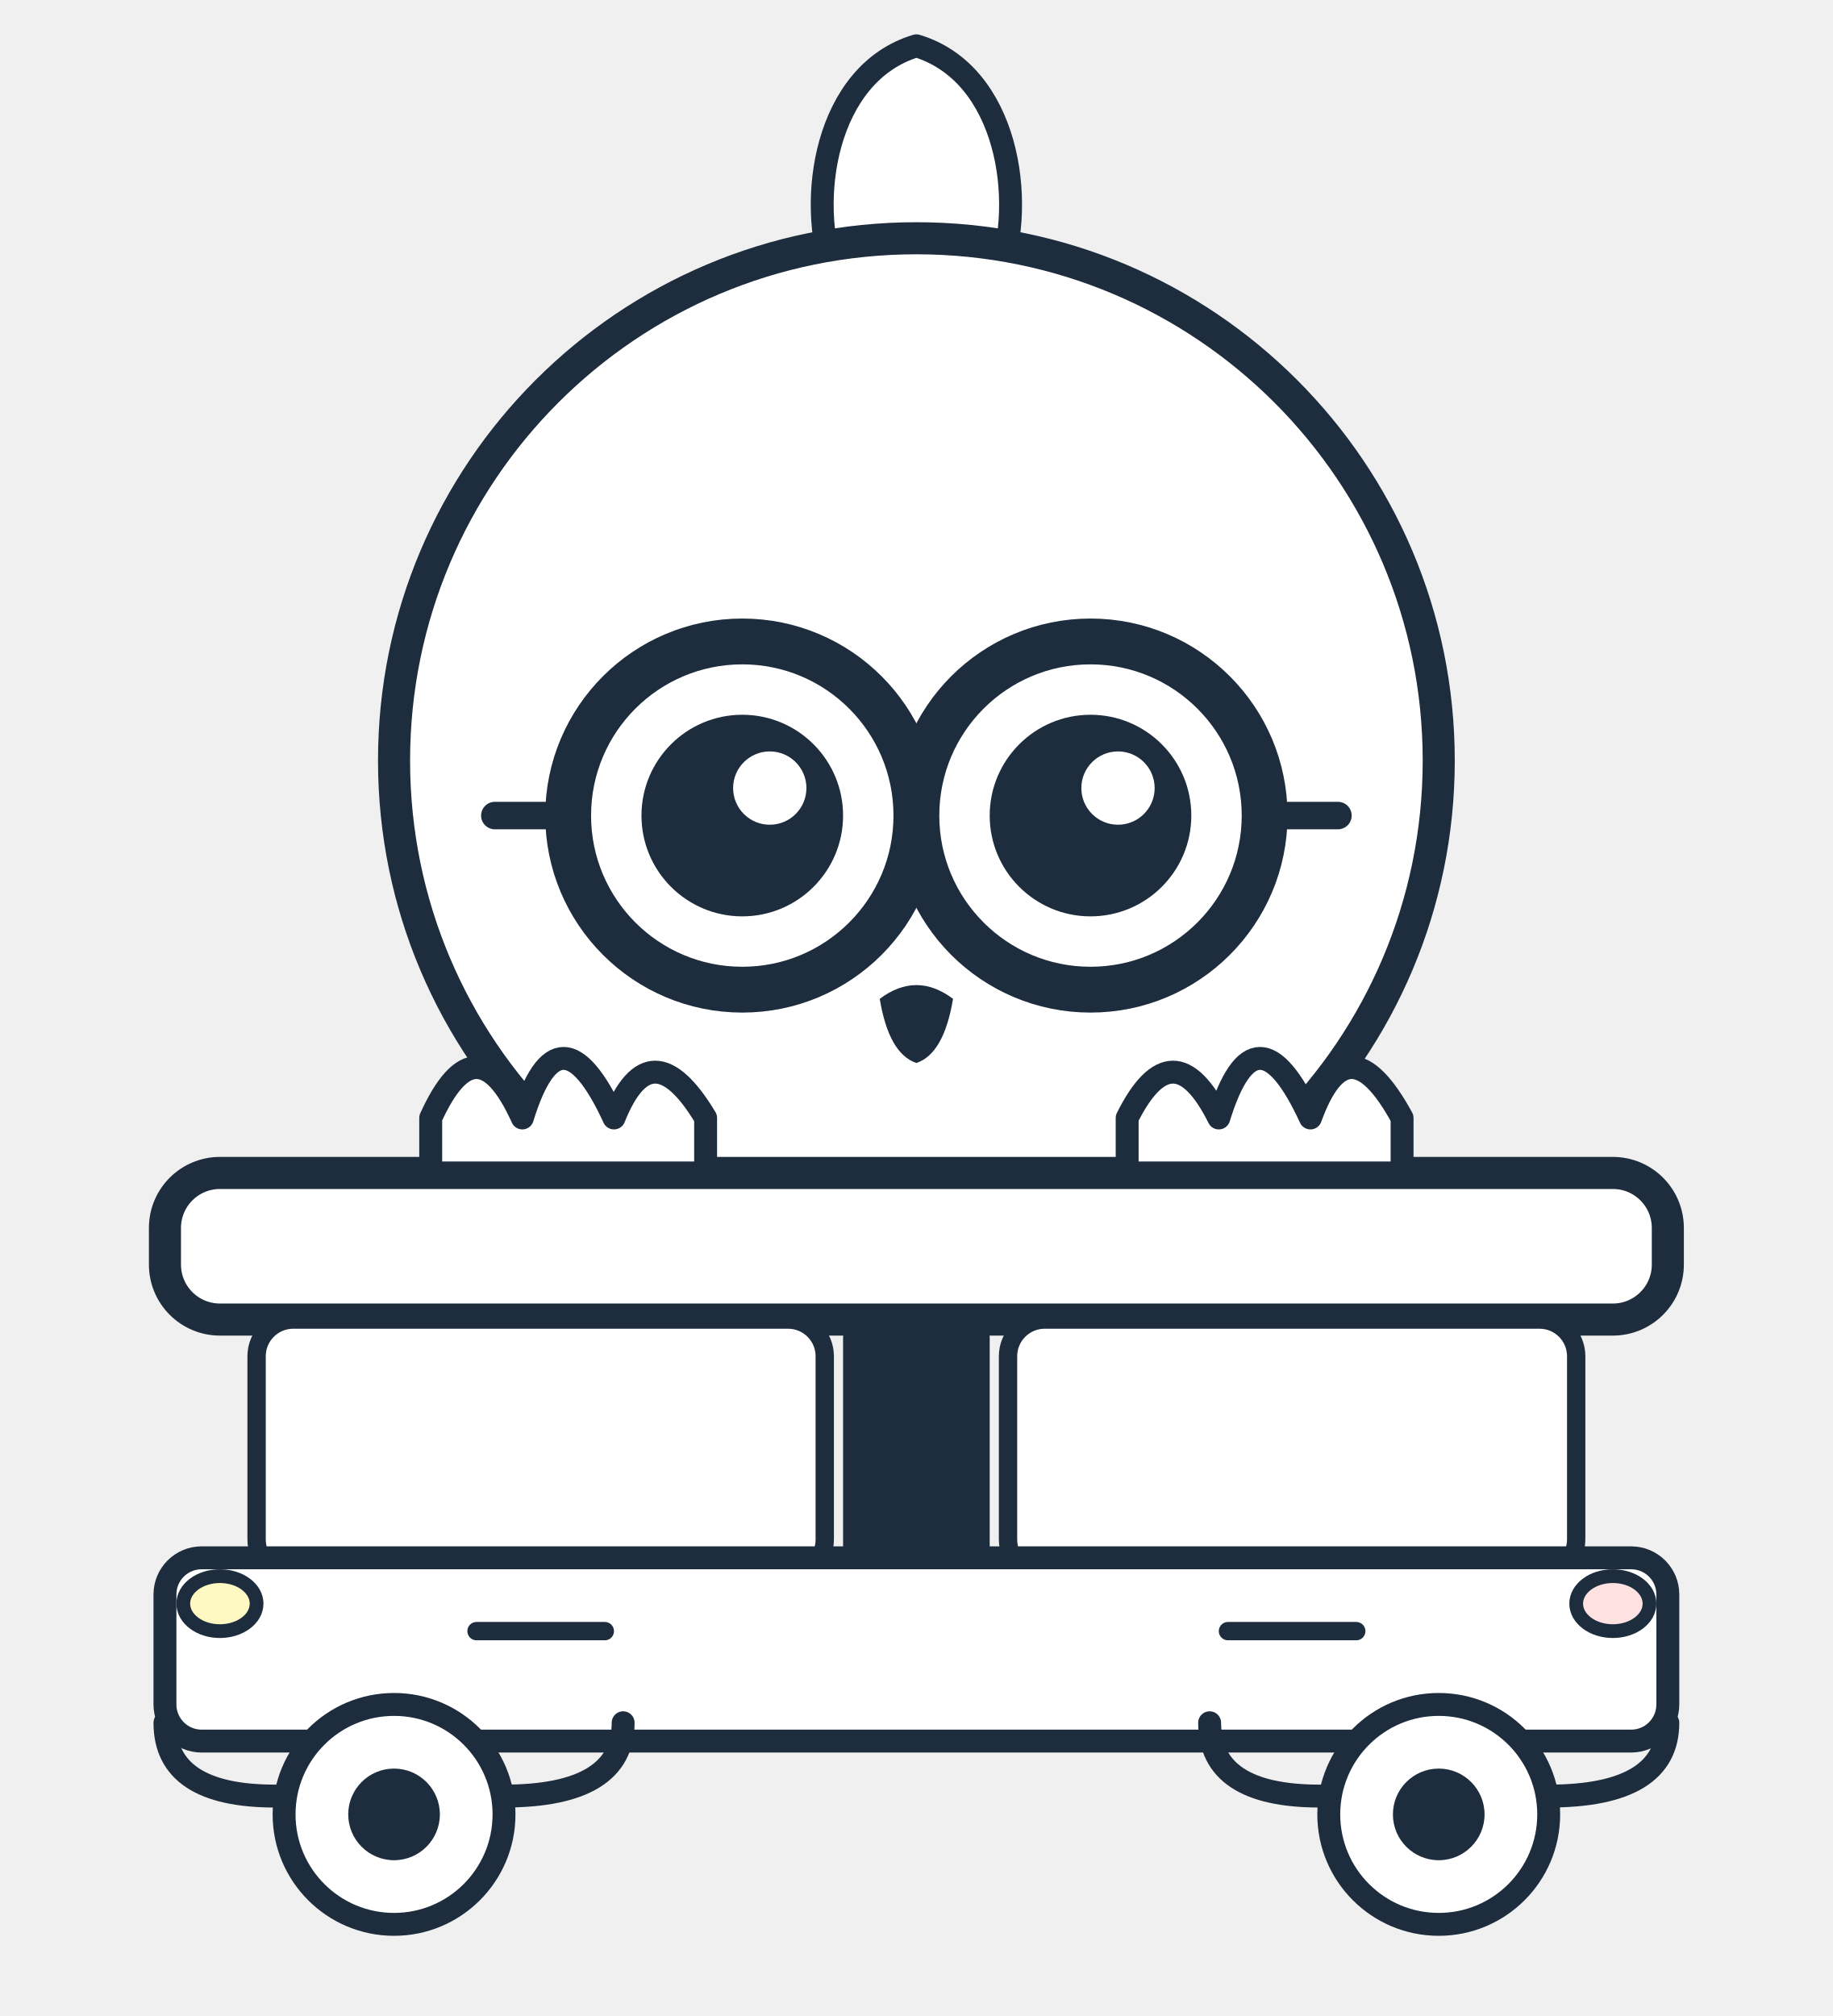
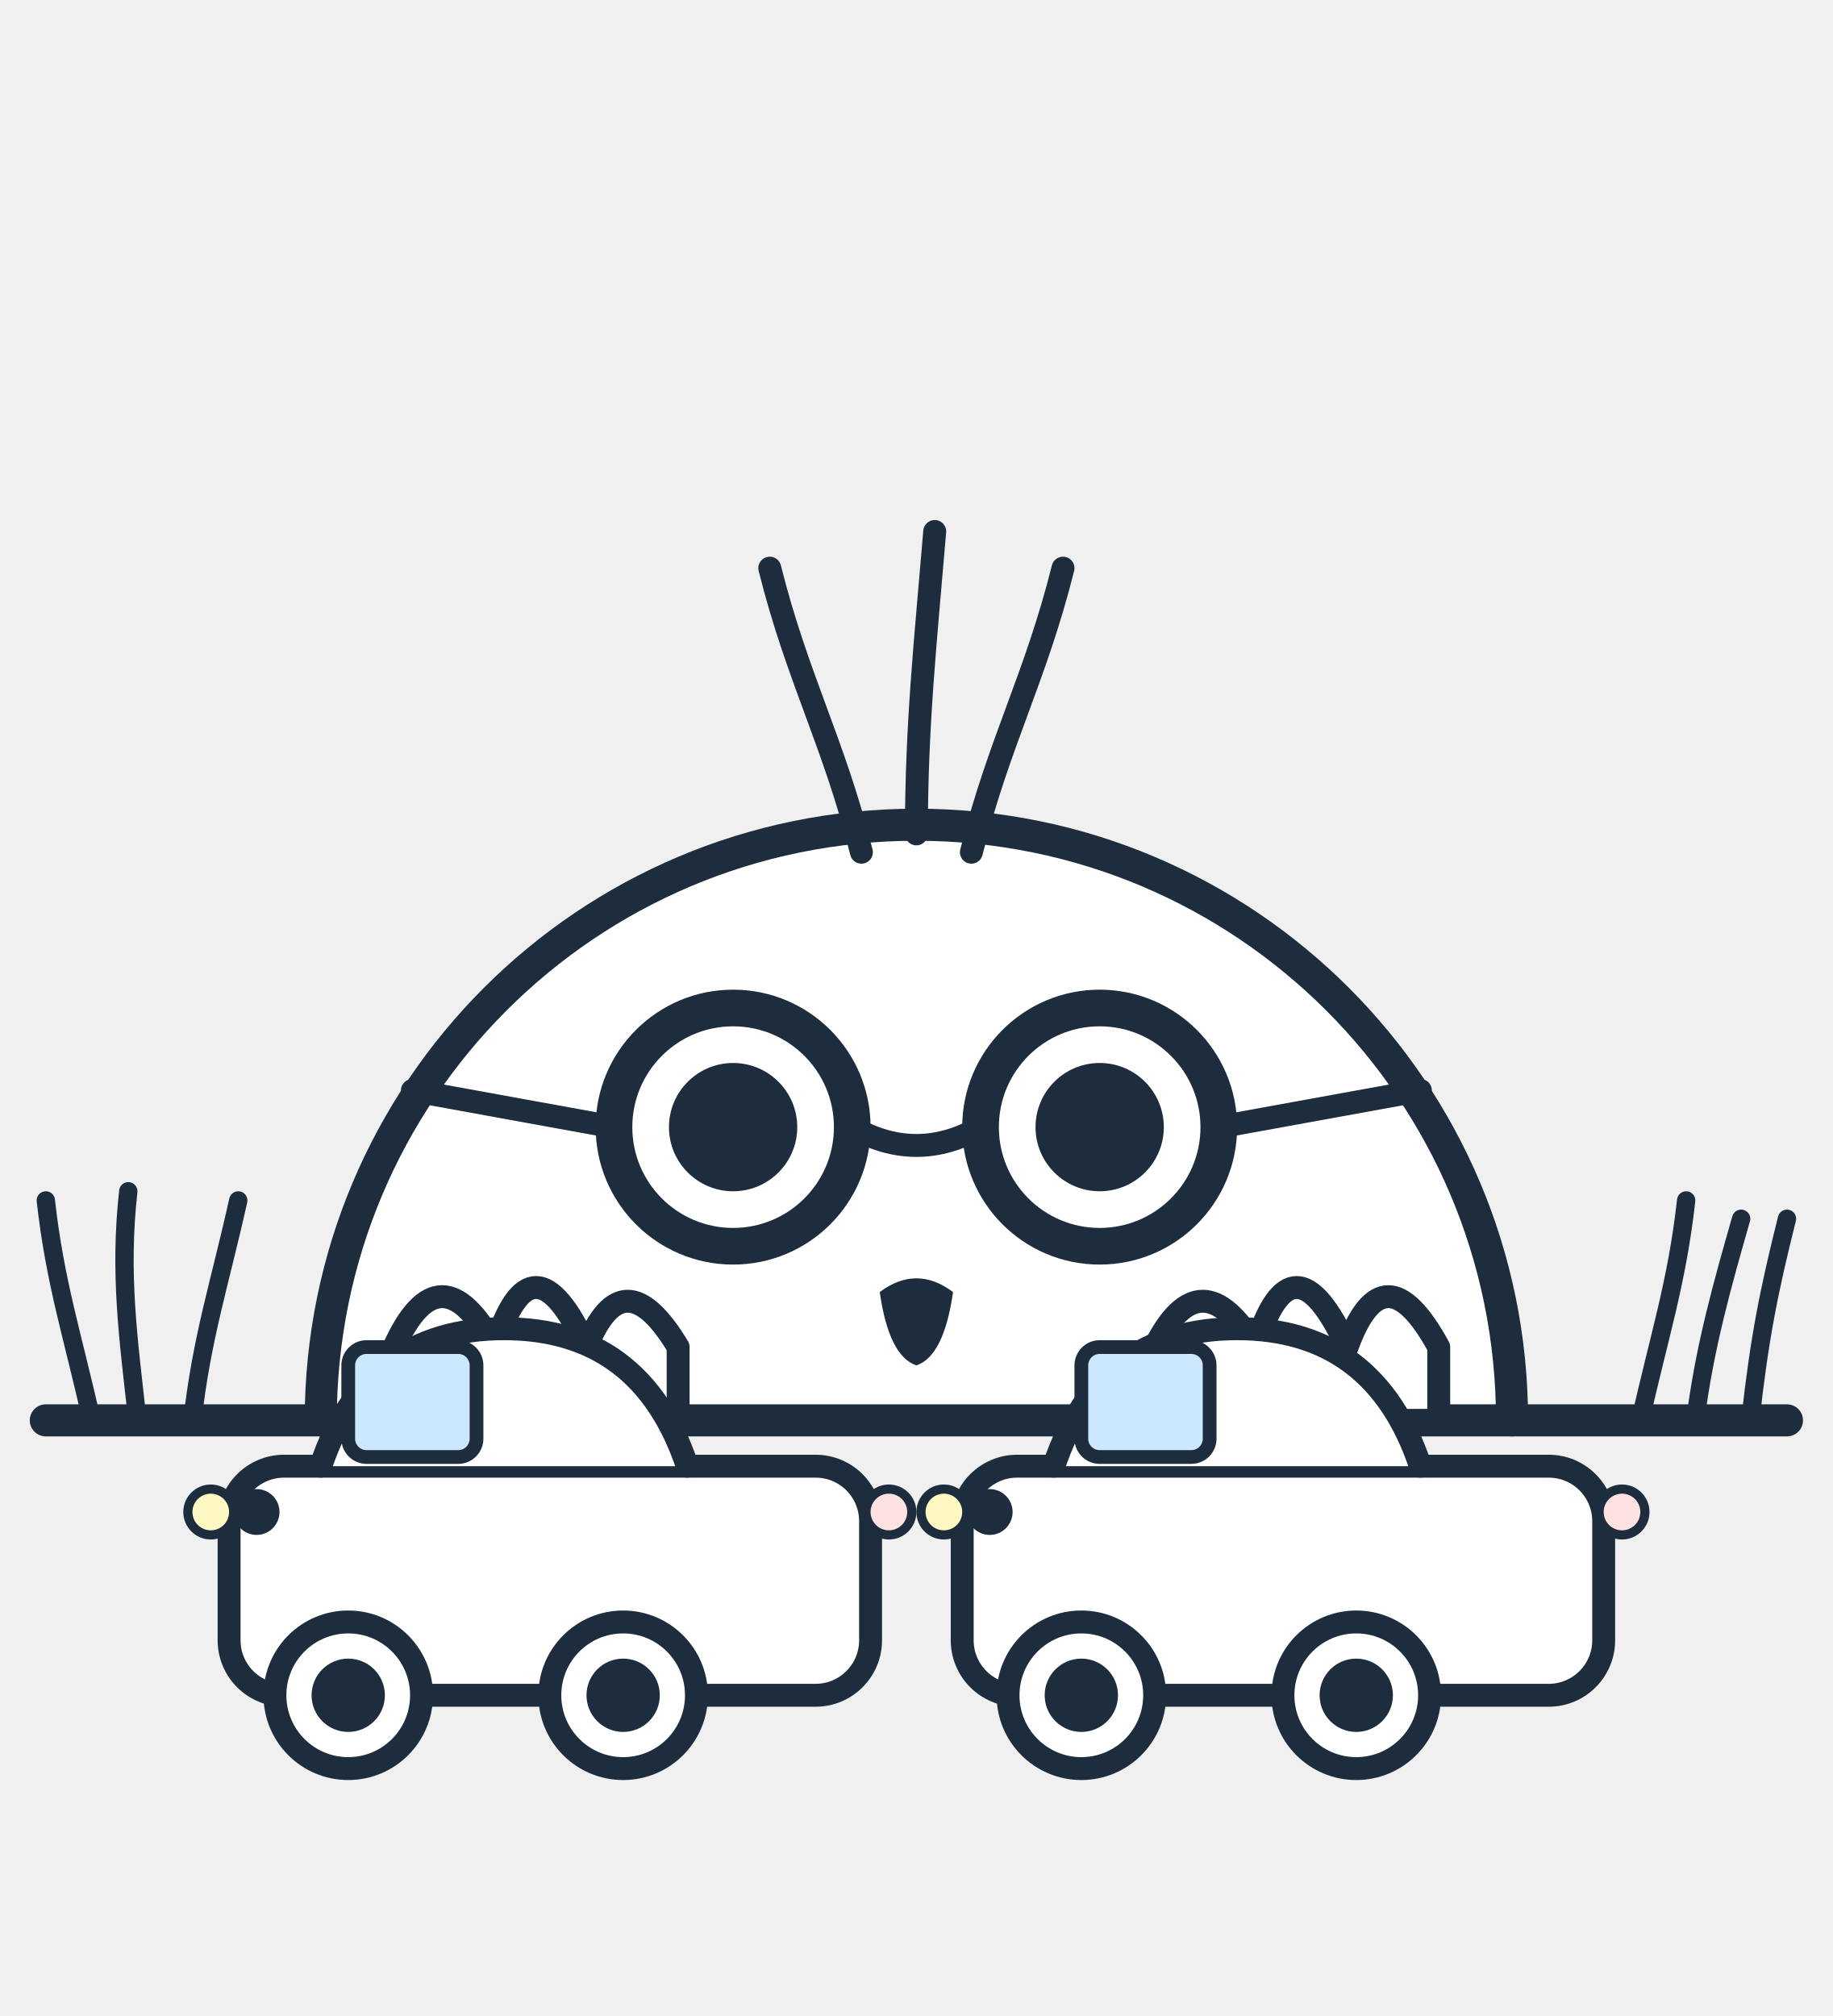
<svg xmlns="http://www.w3.org/2000/svg" viewBox="0 0 200 220" role="img" aria-label="RentACarMole mascot">
  <g id="mole-base" fill="white" stroke="#1e2d3d" stroke-linecap="round" stroke-linejoin="round">
-     <path d="M91,30 C88,22 90,8 100,5 C110,8 112,22 109,30 C107,34 93,34 91,30 Z" stroke-width="2.5" />
-     <circle cx="100" cy="83" r="57" stroke-width="3.5" />
-     <circle cx="81" cy="89" r="19" stroke-width="5" />
-     <circle cx="119" cy="89" r="19" stroke-width="5" />
-     <line x1="100" y1="87" x2="100" y2="92" stroke-width="3.5" />
-     <line x1="62" y1="89" x2="54" y2="89" stroke-width="3" />
-     <line x1="138" y1="89" x2="146" y2="89" stroke-width="3" />
-     <circle cx="81" cy="89" r="11" fill="#1e2d3d" stroke="none" />
-     <circle cx="84" cy="86" r="4" fill="white" stroke="none" />
-     <circle cx="119" cy="89" r="11" fill="#1e2d3d" stroke="none" />
-     <circle cx="122" cy="86" r="4" fill="white" stroke="none" />
-     <path d="M96,109 Q100,106 104,109 Q103,115 100,116 Q97,115 96,109 Z" fill="#1e2d3d" stroke="none" />
-     <rect x="18" y="128" width="164" height="16" rx="6" stroke-width="3.5" />
-     <path d="M47,128 L47,122 Q52,111 57,122 Q61,109 67,122 Q71,112 77,122 L77,128 Z" stroke-width="2.5" />
-     <path d="M123,128 L123,122 Q128,112 133,122 Q137,109 143,122 Q147,111 153,122 L153,128 Z" stroke-width="2.5" />
+     <path d="M35,155 A65,65 0 0 1 165,155" fill="white" stroke-width="3.5" />
+     <path d="M94,93 C91,81 87,74 84,62" fill="none" stroke-width="2.5" />
+     <path d="M100,91 C100,79 101,70 102,58" fill="none" stroke-width="2.5" />
+     <path d="M106,93 C109,81 113,74 116,62" fill="none" stroke-width="2.5" />
+     <circle cx="80" cy="123" r="13" stroke-width="4" />
+     <circle cx="120" cy="123" r="13" stroke-width="4" />
+     <path d="M93,123 Q100,127 107,123" fill="none" stroke-width="2.5" />
+     <line x1="67" y1="123" x2="45" y2="119" stroke-width="2.5" />
+     <line x1="133" y1="123" x2="155" y2="119" stroke-width="2.5" />
+     <circle cx="80" cy="123" r="7" fill="#1e2d3d" stroke="none" />
+     <circle cx="120" cy="123" r="7" fill="#1e2d3d" stroke="none" />
+     <path d="M96,141 Q100,138 104,141 Q103,148 100,149 Q97,148 96,141 Z" fill="#1e2d3d" stroke="none" />
+     <line x1="5" y1="155" x2="195" y2="155" stroke-width="3.5" />
+     <path d="M10,155 C8,146 6,140 5,131" fill="none" stroke-width="2" />
+     <path d="M15,155 C14,146 13,139 14,130" fill="none" stroke-width="2" />
+     <path d="M21,155 C22,146 24,140 26,131" fill="none" stroke-width="2" />
+     <path d="M179,155 C181,146 183,140 184,131" fill="none" stroke-width="2" />
+     <path d="M185,155 C186,147 188,140 190,133" fill="none" stroke-width="2" />
+     <path d="M191,155 C192,146 193,141 195,133" fill="none" stroke-width="2" />
+     <path d="M43,155 L43,147 Q48,136 54,147 Q58,134 64,147 Q68,137 74,147 L74,155 Z" stroke-width="2.5" />
+     <path d="M126,155 L126,147 Q131,137 137,147 Q141,134 147,147 Q151,136 157,147 L157,155 Z" stroke-width="2.5" />
  </g>
  <g id="prop" fill="white" stroke="#1e2d3d" stroke-linecap="round" stroke-linejoin="round">
-     <rect x="28" y="144" width="62" height="28" rx="4" stroke-width="2" />
-     <rect x="110" y="144" width="62" height="28" rx="4" stroke-width="2" />
-     <rect x="92" y="144" width="16" height="28" fill="#1e2d3d" stroke="none" rx="2" />
-     <rect x="18" y="170" width="164" height="20" rx="4" stroke-width="2.5" />
-     <line x1="52" y1="178" x2="66" y2="178" stroke-width="2" />
-     <line x1="134" y1="178" x2="148" y2="178" stroke-width="2" />
-     <path d="M18,188 Q18,196 30,196 L55,196 Q68,196 68,188" stroke-width="2.5" fill="none" />
-     <path d="M132,188 Q132,196 144,196 L169,196 Q182,196 182,188" stroke-width="2.5" fill="none" />
-     <circle cx="43" cy="198" r="12" stroke-width="2.5" />
-     <circle cx="43" cy="198" r="5" fill="#1e2d3d" stroke="none" />
-     <circle cx="157" cy="198" r="12" stroke-width="2.5" />
-     <circle cx="157" cy="198" r="5" fill="#1e2d3d" stroke="none" />
-     <ellipse cx="24" cy="175" rx="4" ry="3" fill="#fef9c3" stroke-width="1.5" />
-     <ellipse cx="176" cy="175" rx="4" ry="3" fill="#fee2e2" stroke-width="1.5" />
+     <rect x="25" y="160" width="70" height="25" rx="6" stroke-width="2.5" />
+     <path d="M35,160 Q40,145 55,145 Q70,145 75,160" fill="white" stroke-width="2.5" />
+     <rect x="38" y="147" width="14" height="12" rx="2" fill="#cce8ff" stroke-width="1.5" />
+     <circle cx="28" cy="165" r="2.5" fill="#1e2d3d" stroke="none" />
+     <circle cx="38" cy="185" r="8" stroke-width="2.5" />
+     <circle cx="38" cy="185" r="4" fill="#1e2d3d" stroke="none" />
+     <circle cx="68" cy="185" r="8" stroke-width="2.5" />
+     <circle cx="68" cy="185" r="4" fill="#1e2d3d" stroke="none" />
+     <circle cx="23" cy="165" r="2.5" fill="#fef9c3" stroke-width="1" />
+     <circle cx="97" cy="165" r="2.5" fill="#fee2e2" stroke-width="1" />
+     <rect x="105" y="160" width="70" height="25" rx="6" stroke-width="2.5" />
+     <path d="M115,160 Q120,145 135,145 Q150,145 155,160" fill="white" stroke-width="2.5" />
+     <rect x="118" y="147" width="14" height="12" rx="2" fill="#cce8ff" stroke-width="1.5" />
+     <circle cx="108" cy="165" r="2.5" fill="#1e2d3d" stroke="none" />
+     <circle cx="118" cy="185" r="8" stroke-width="2.5" />
+     <circle cx="118" cy="185" r="4" fill="#1e2d3d" stroke="none" />
+     <circle cx="148" cy="185" r="8" stroke-width="2.5" />
+     <circle cx="148" cy="185" r="4" fill="#1e2d3d" stroke="none" />
+     <circle cx="103" cy="165" r="2.5" fill="#fef9c3" stroke-width="1" />
+     <circle cx="177" cy="165" r="2.5" fill="#fee2e2" stroke-width="1" />
  </g>
</svg>
